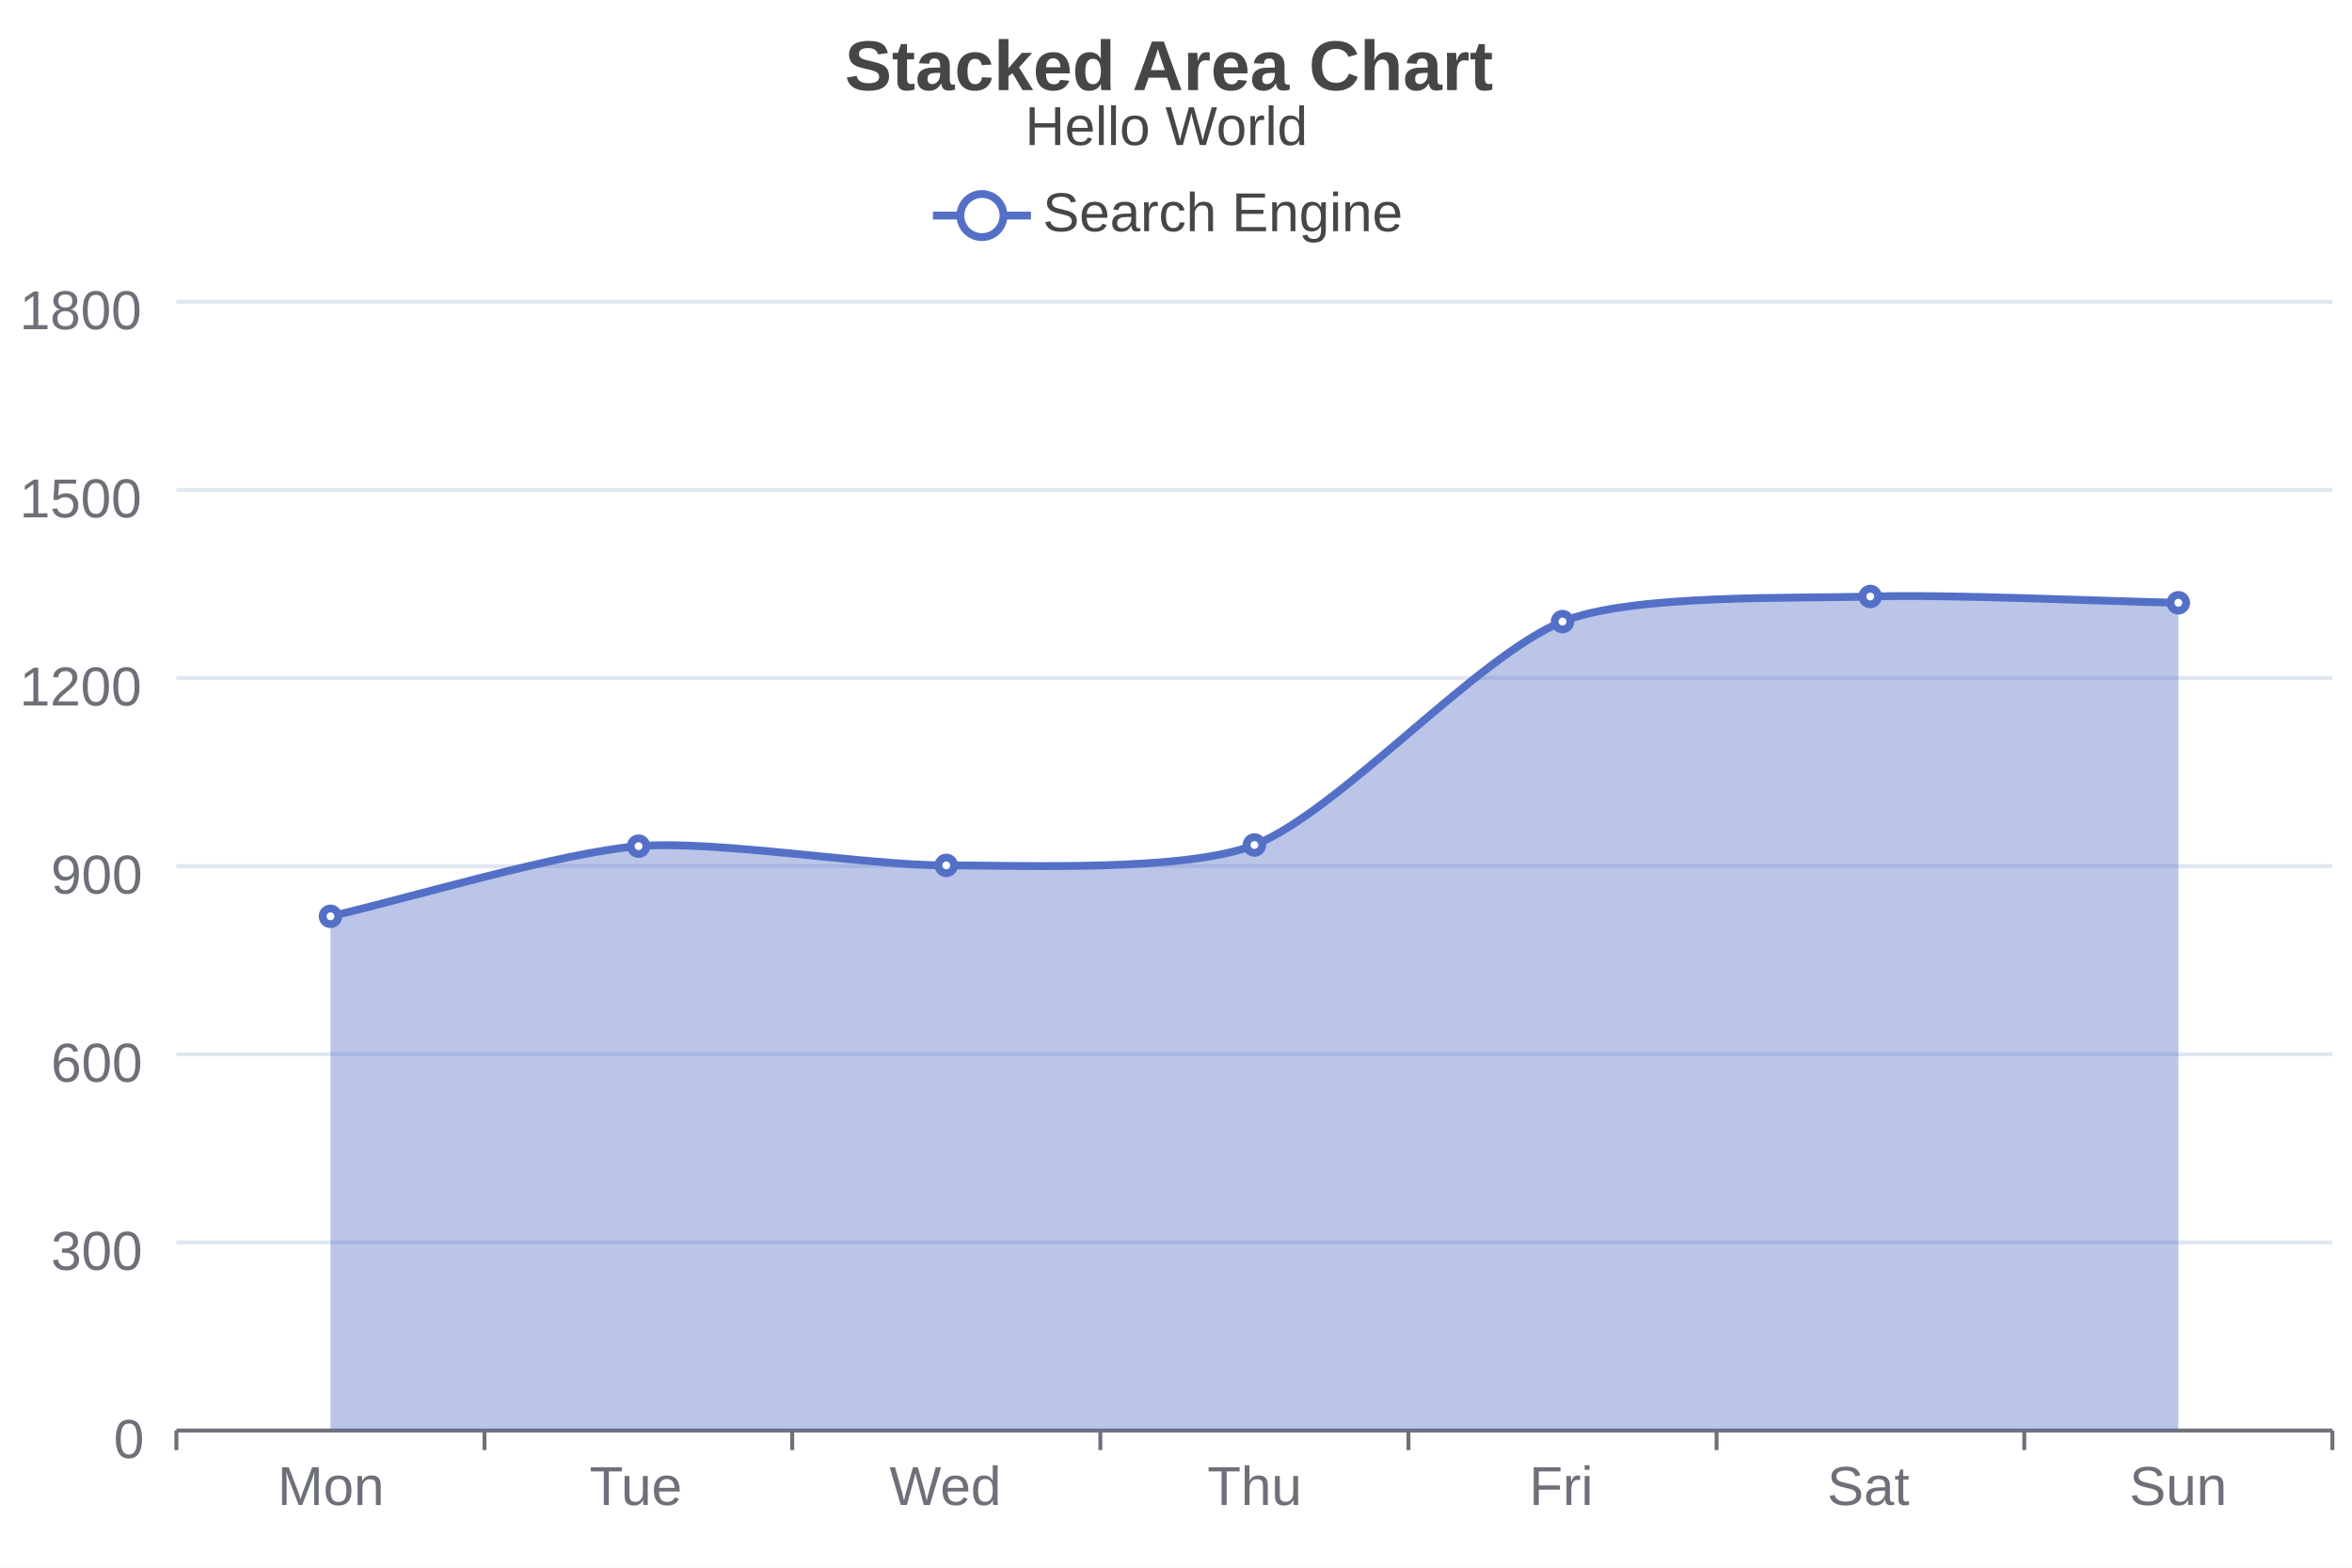
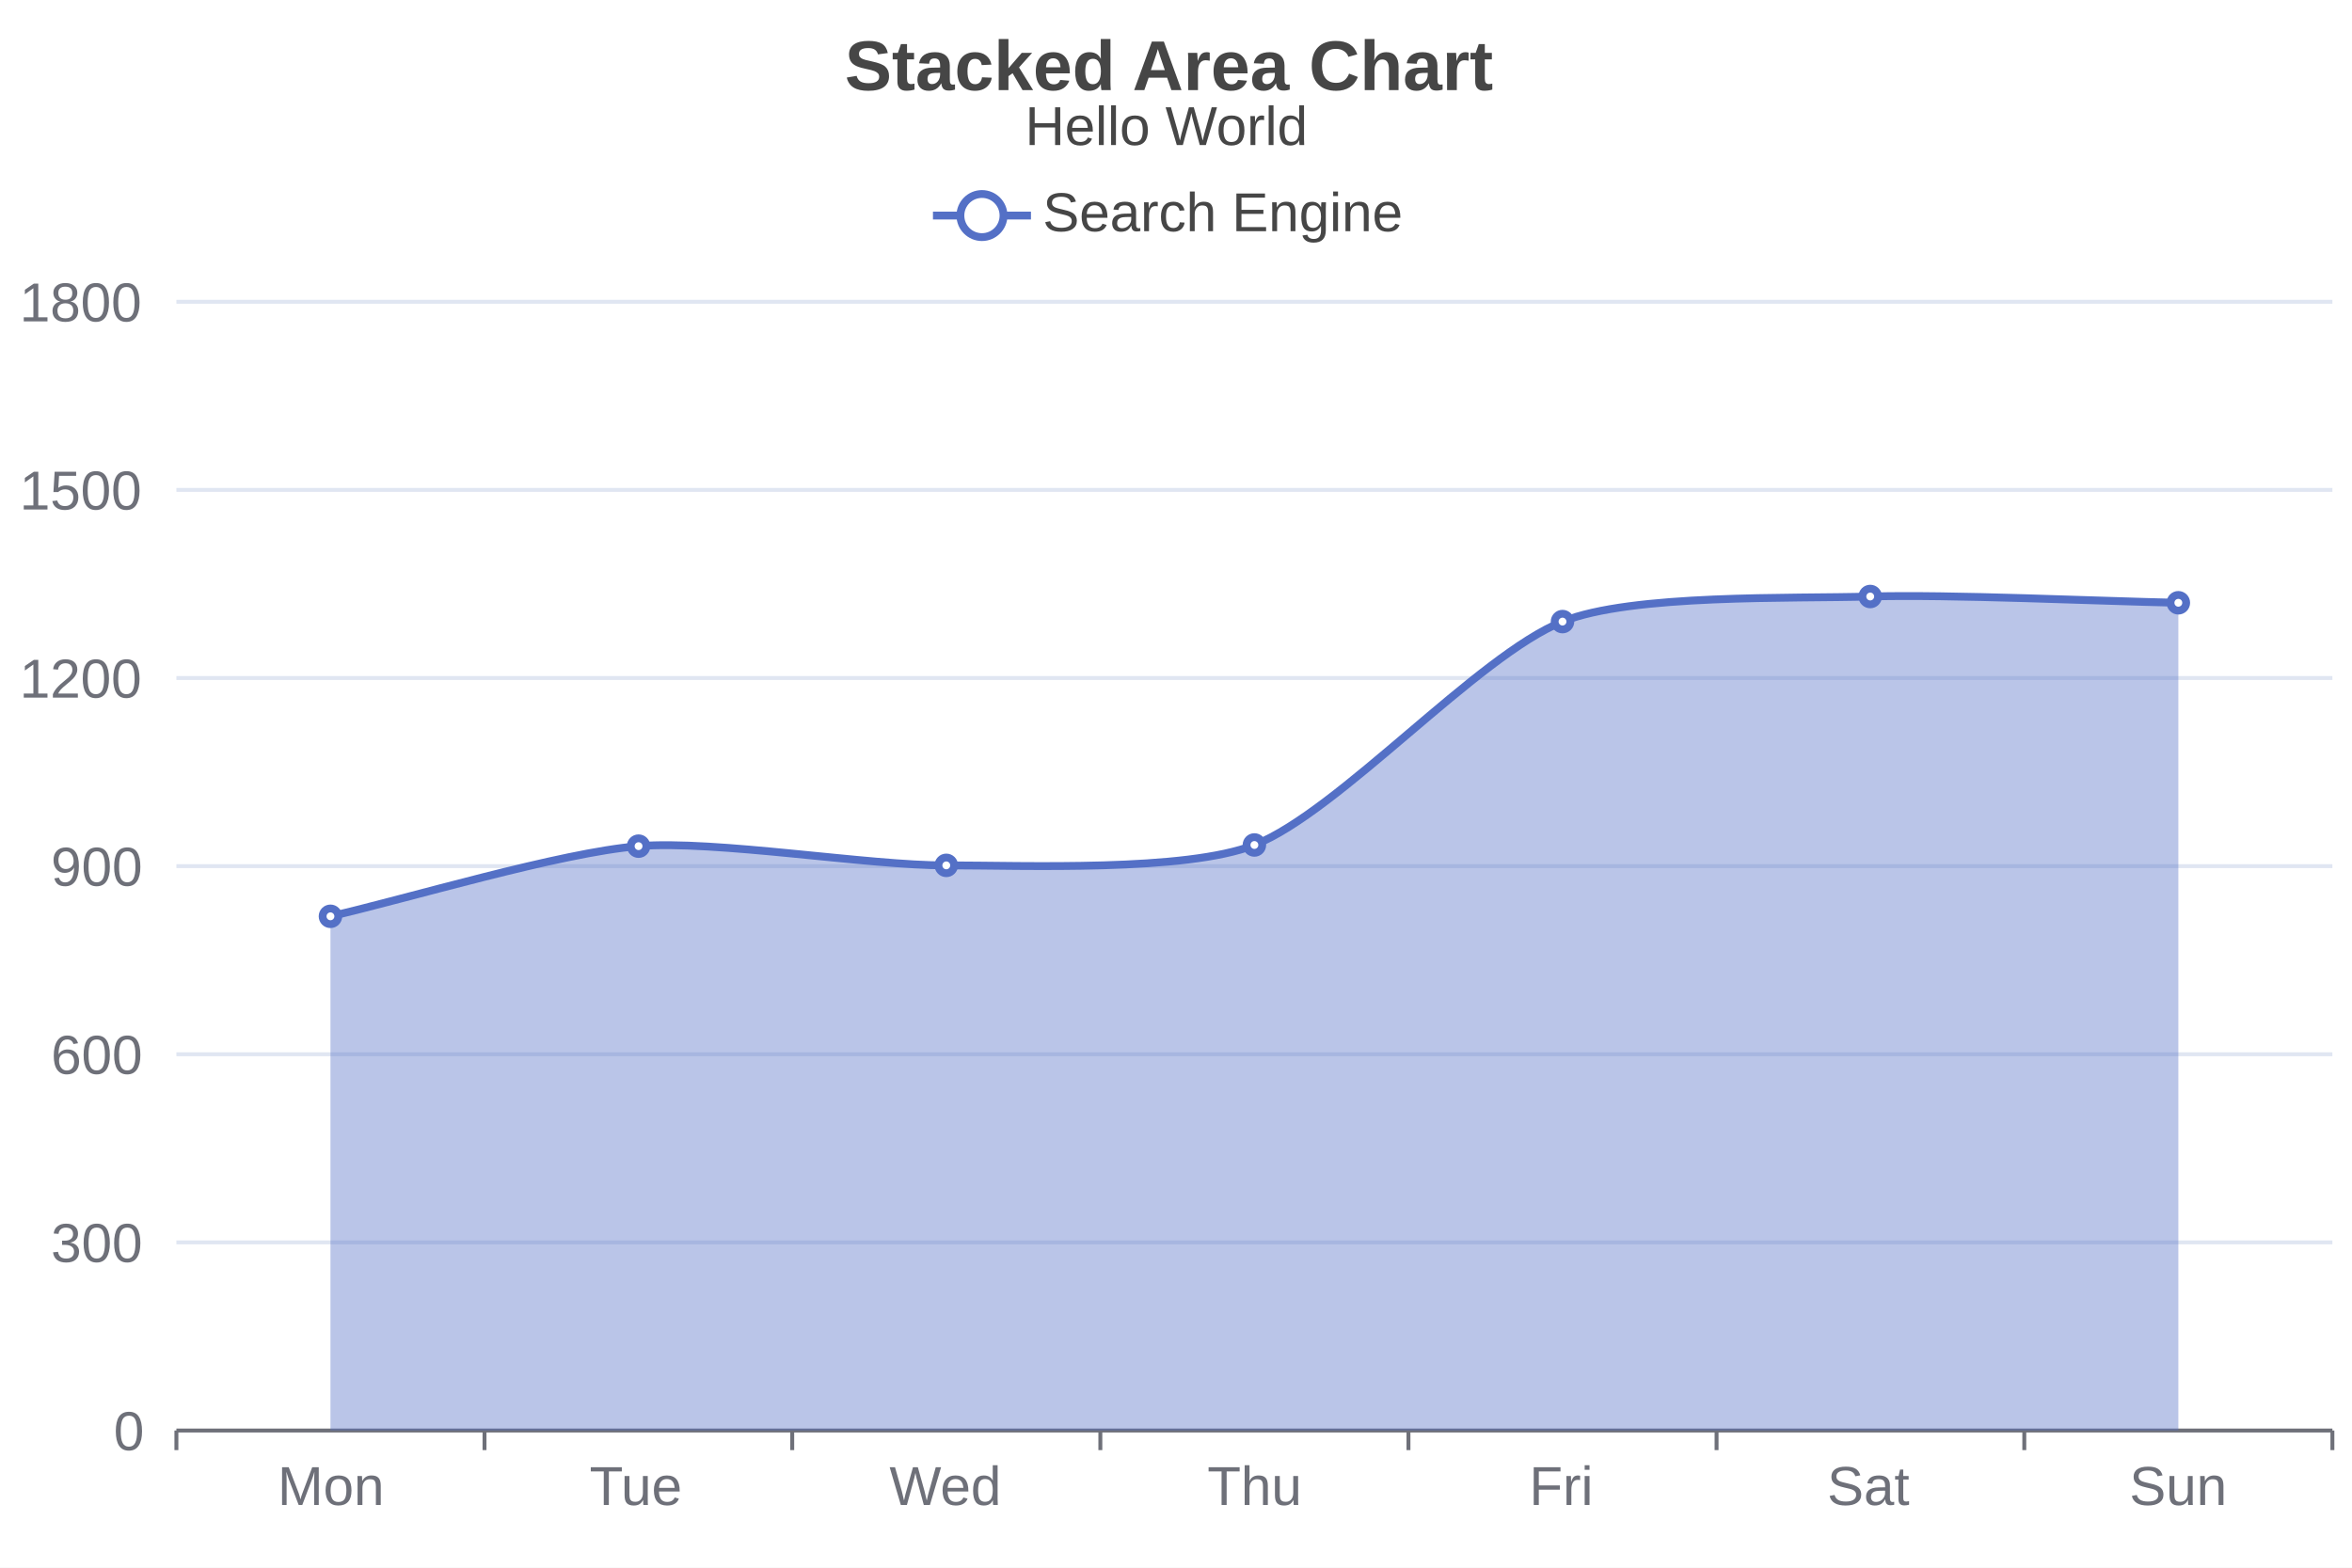
<svg xmlns="http://www.w3.org/2000/svg" width="600" height="400" viewBox="0 0 600 400">
  <rect x="0" y="0" width="600" height="400" fill="#FFFFFF" />
  <text font-size="18" x="215.5" y="23" font-weight="bold" font-family="Arial" fill="#464646">
Stacked Area Chart
</text>
  <text font-size="14" x="261.5" y="37" font-family="Arial" fill="#464646">
Hello World
</text>
  <g>
    <line stroke-width="2" x1="238" y1="55" x2="263" y2="55" stroke="#5470C6" />
    <circle cx="250.5" cy="55" r="5.5" stroke-width="2" stroke="#5470C6" fill="#FFFFFF" />
    <text font-size="14" x="266" y="59" font-family="Arial" fill="#464646">
Search Engine
</text>
  </g>
  <g stroke="#E0E6F2">
    <line stroke-width="1" x1="45" y1="77" x2="595" y2="77" />
    <line stroke-width="1" x1="45" y1="125" x2="595" y2="125" />
    <line stroke-width="1" x1="45" y1="173" x2="595" y2="173" />
    <line stroke-width="1" x1="45" y1="221" x2="595" y2="221" />
    <line stroke-width="1" x1="45" y1="269" x2="595" y2="269" />
    <line stroke-width="1" x1="45" y1="317" x2="595" y2="317" />
  </g>
  <g>
-     <text font-size="14" x="5" y="84" font-family="Arial" fill="#6E7079">
+     <text font-size="14" x="5" y="82" font-family="Arial" fill="#6E7079">
1800
</text>
-     <text font-size="14" x="5" y="132" font-family="Arial" fill="#6E7079">
+     <text font-size="14" x="5" y="130" font-family="Arial" fill="#6E7079">
1500
</text>
-     <text font-size="14" x="5" y="180" font-family="Arial" fill="#6E7079">
+     <text font-size="14" x="5" y="178" font-family="Arial" fill="#6E7079">
1200
</text>
-     <text font-size="14" x="13" y="228" font-family="Arial" fill="#6E7079">
+     <text font-size="14" x="13" y="226" font-family="Arial" fill="#6E7079">
900
</text>
-     <text font-size="14" x="13" y="276" font-family="Arial" fill="#6E7079">
+     <text font-size="14" x="13" y="274" font-family="Arial" fill="#6E7079">
600
</text>
-     <text font-size="14" x="13" y="324" font-family="Arial" fill="#6E7079">
+     <text font-size="14" x="13" y="322" font-family="Arial" fill="#6E7079">
300
</text>
-     <text font-size="14" x="29" y="372" font-family="Arial" fill="#6E7079">
+     <text font-size="14" x="29" y="370" font-family="Arial" fill="#6E7079">
0
</text>
  </g>
  <g>
    <g stroke="#6E7079">
      <line stroke-width="1" x1="45" y1="365" x2="595" y2="365" />
      <line stroke-width="1" x1="45" y1="365" x2="45" y2="370" />
      <line stroke-width="1" x1="123.6" y1="365" x2="123.6" y2="370" />
      <line stroke-width="1" x1="202.1" y1="365" x2="202.1" y2="370" />
      <line stroke-width="1" x1="280.7" y1="365" x2="280.7" y2="370" />
      <line stroke-width="1" x1="359.3" y1="365" x2="359.3" y2="370" />
      <line stroke-width="1" x1="437.9" y1="365" x2="437.9" y2="370" />
      <line stroke-width="1" x1="516.4" y1="365" x2="516.4" y2="370" />
      <line stroke-width="1" x1="595" y1="365" x2="595" y2="370" />
    </g>
    <text font-size="14" x="70.8" y="384" font-family="Arial" fill="#6E7079">
Mon
</text>
    <text font-size="14" x="150.4" y="384" font-family="Arial" fill="#6E7079">
Tue
</text>
    <text font-size="14" x="226.9" y="384" font-family="Arial" fill="#6E7079">
Wed
</text>
    <text font-size="14" x="308" y="384" font-family="Arial" fill="#6E7079">
Thu
</text>
    <text font-size="14" x="390.1" y="384" font-family="Arial" fill="#6E7079">
Fri
</text>
    <text font-size="14" x="466.1" y="384" font-family="Arial" fill="#6E7079">
Sat
</text>
    <text font-size="14" x="543.2" y="384" font-family="Arial" fill="#6E7079">
Sun
</text>
  </g>
  <path d="M84.3,233.8 C103.9 229.3, 143 217.5, 162.9 215.9 C182.3 214.3, 221.8 220.9, 241.4 220.8 C261.1 220.8, 302.4 222.5, 320 215.6 C341.7 207, 376.9 167.3, 398.6 158.6 C416.2 151.5, 457.5 152.8, 477.1 152.2 C496.8 151.6, 536.1 153.4, 555.7 153.8M 555.7 153.8 L 555.7 365 L 84.3 365 L 84.3 233.8" fill="#5470C6" fill-opacity="0.4" />
  <g>
    <path fill="none" d="M84.3,233.8 C103.9 229.3, 143 217.5, 162.9 215.9 C182.3 214.3, 221.8 220.9, 241.4 220.8 C261.1 220.8, 302.4 222.5, 320 215.6 C341.7 207, 376.9 167.3, 398.6 158.6 C416.2 151.5, 457.5 152.8, 477.1 152.2 C496.8 151.6, 536.1 153.4, 555.7 153.8" stroke-width="2" stroke="#5470C6" />
    <circle cx="84.3" cy="233.8" r="2" stroke-width="2" stroke="#5470C6" fill="#FFFFFF" />
    <circle cx="162.9" cy="215.9" r="2" stroke-width="2" stroke="#5470C6" fill="#FFFFFF" />
    <circle cx="241.4" cy="220.8" r="2" stroke-width="2" stroke="#5470C6" fill="#FFFFFF" />
    <circle cx="320" cy="215.6" r="2" stroke-width="2" stroke="#5470C6" fill="#FFFFFF" />
    <circle cx="398.6" cy="158.6" r="2" stroke-width="2" stroke="#5470C6" fill="#FFFFFF" />
    <circle cx="477.1" cy="152.2" r="2" stroke-width="2" stroke="#5470C6" fill="#FFFFFF" />
    <circle cx="555.7" cy="153.8" r="2" stroke-width="2" stroke="#5470C6" fill="#FFFFFF" />
  </g>
</svg>
